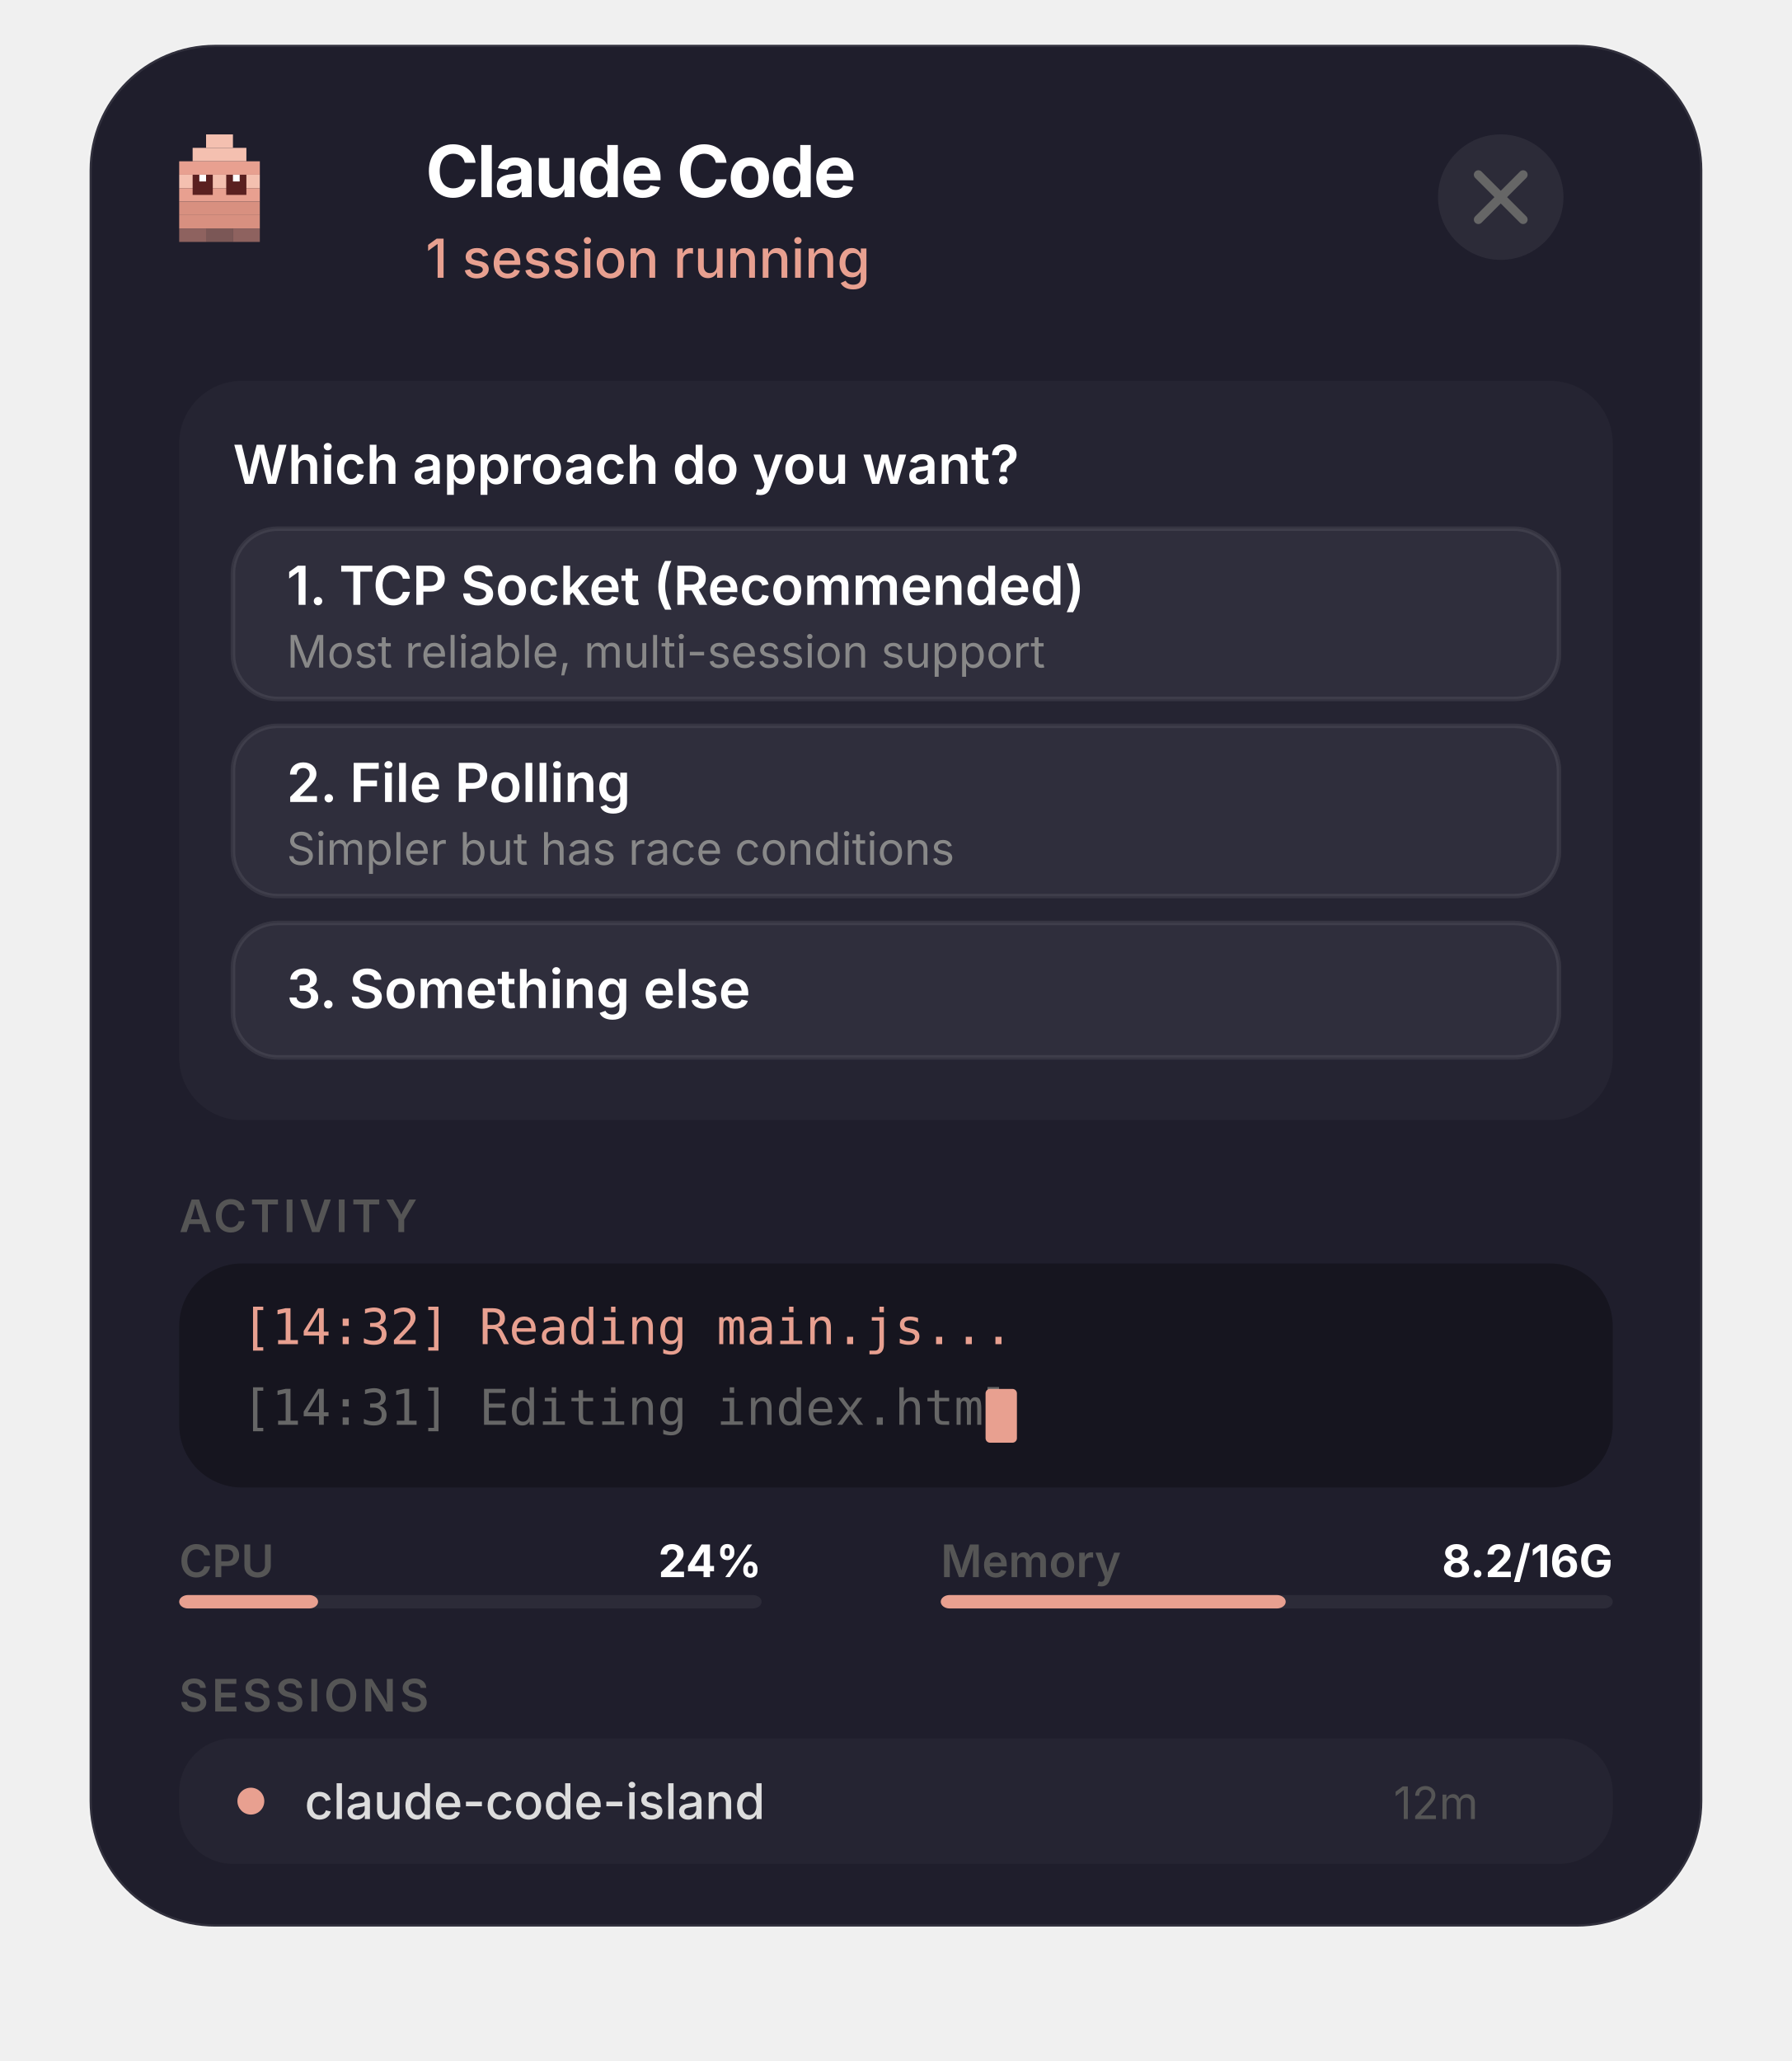
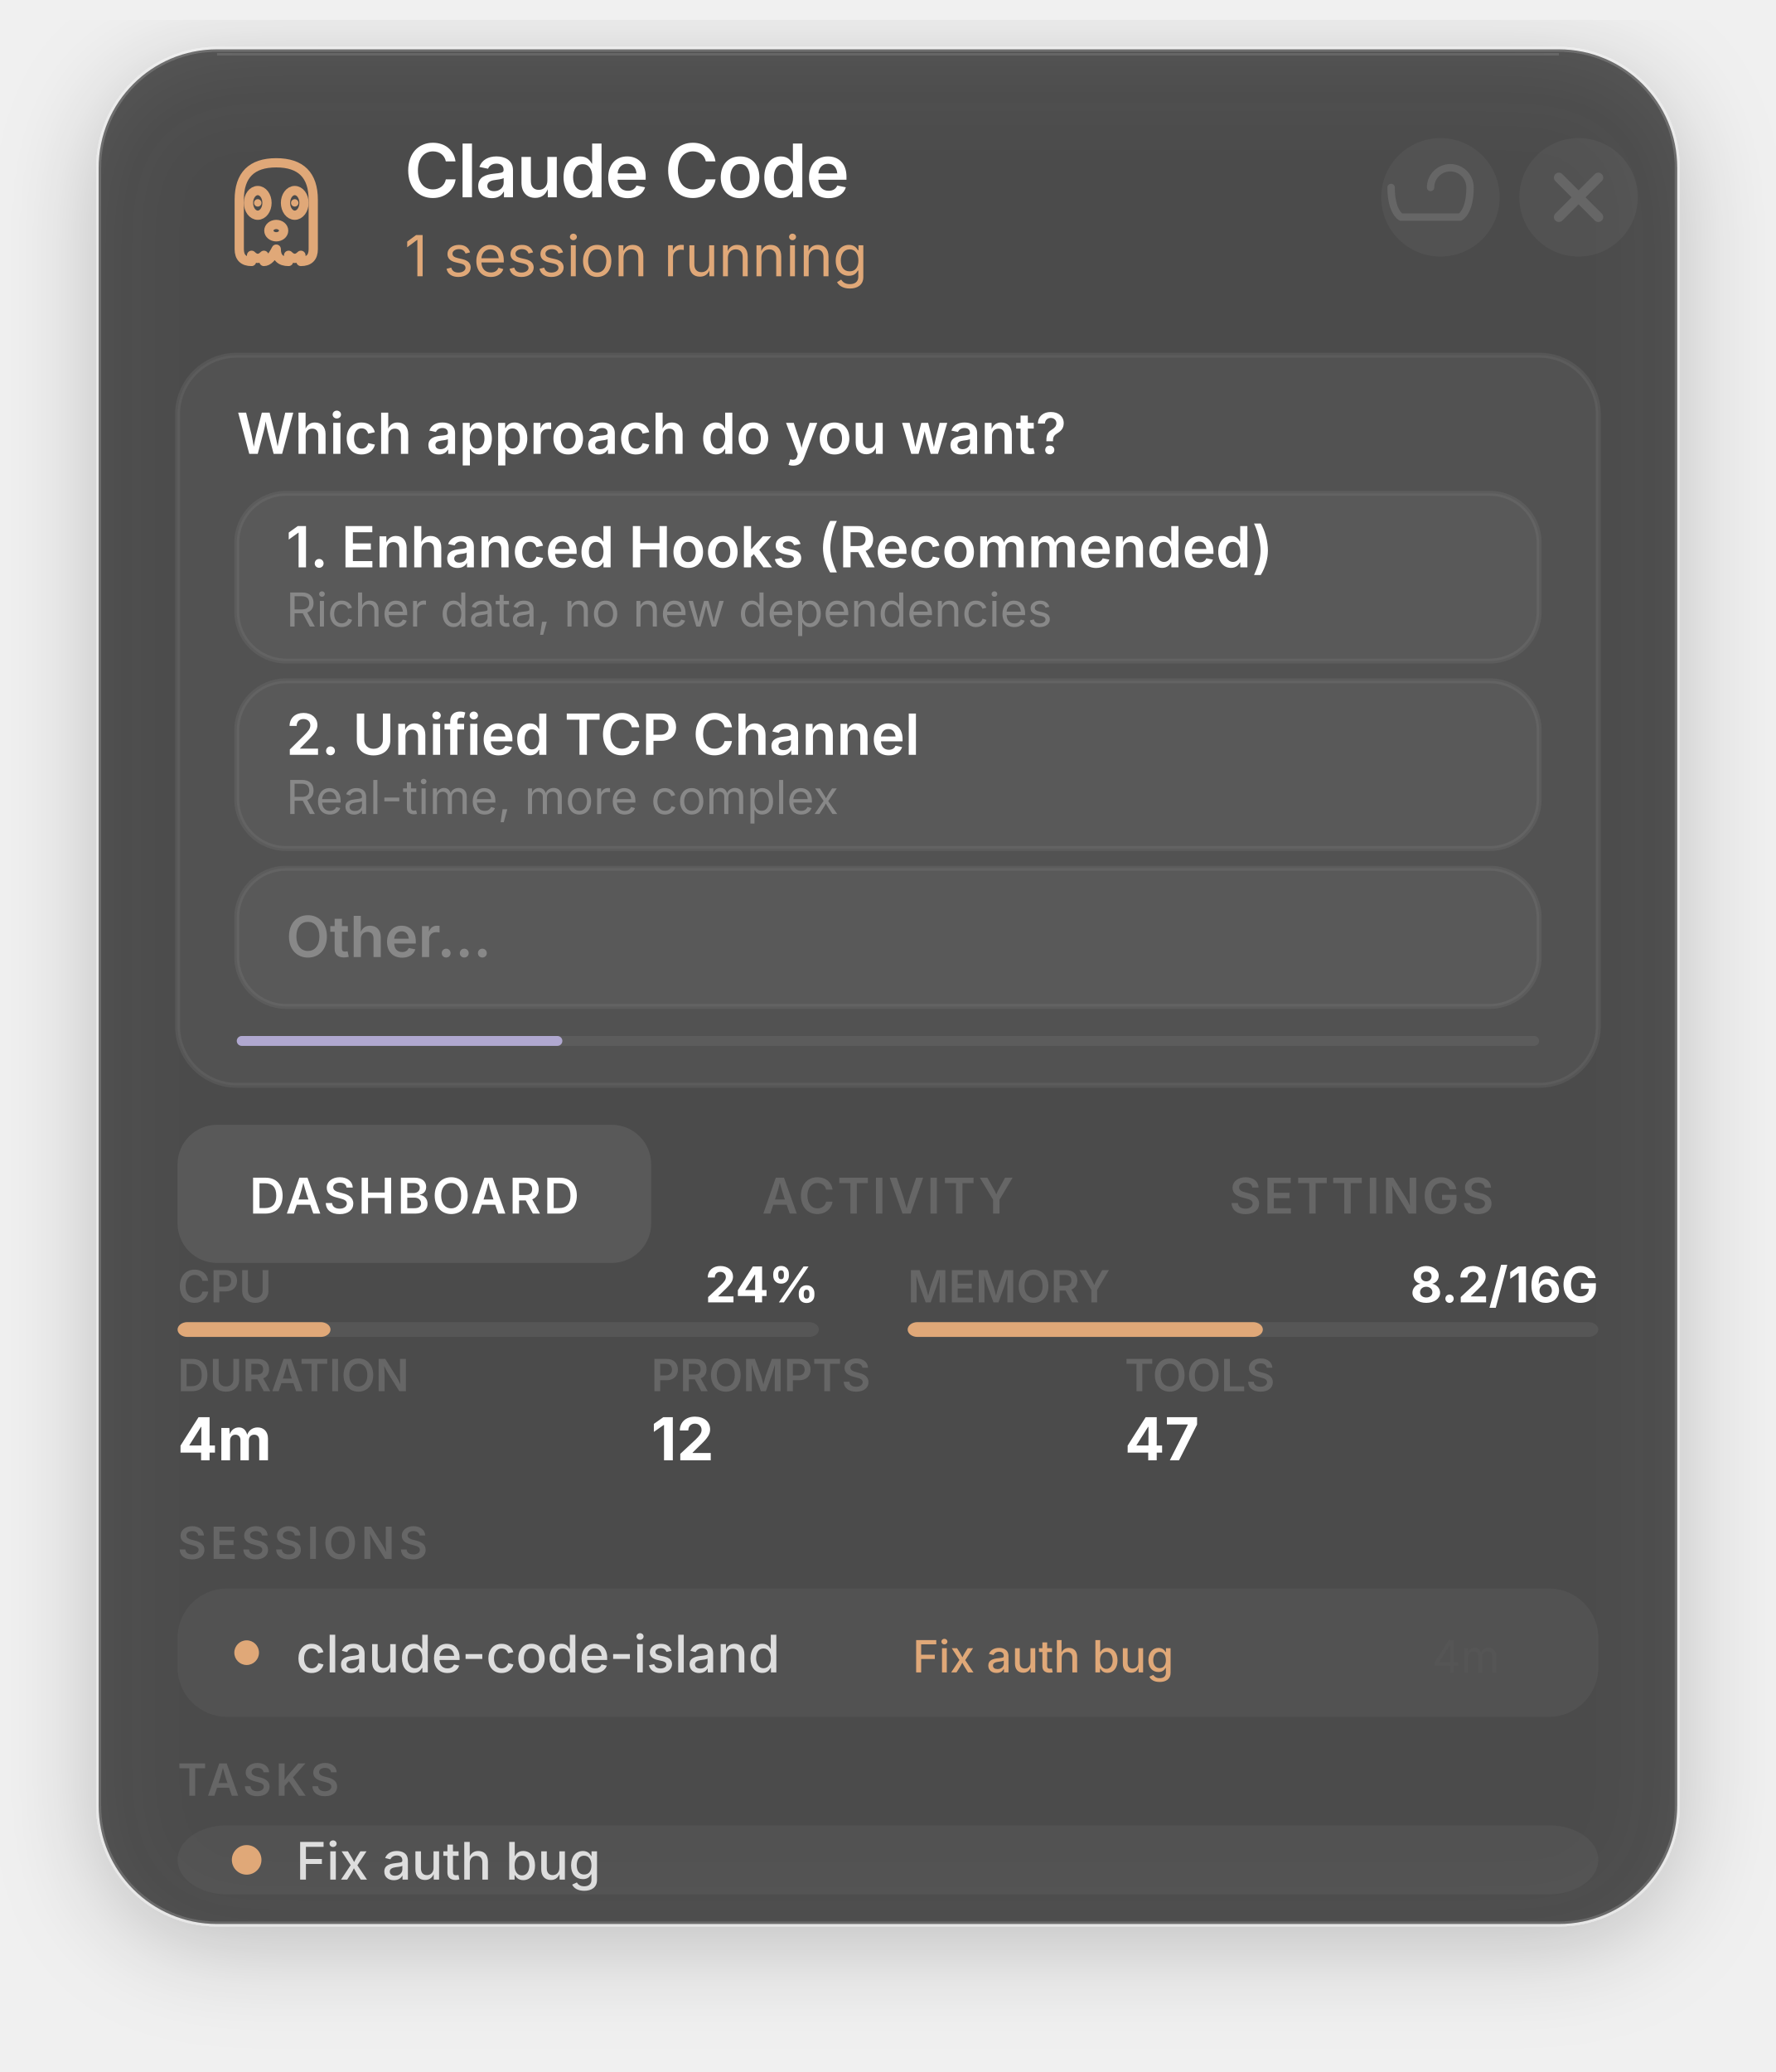
- <svg xmlns="http://www.w3.org/2000/svg" width="400" height="460" viewBox="0 0 400 460">
-   <rect x="20" y="10" width="360" height="420" rx="28" fill="#161423" fill-opacity="0.95" stroke="rgba(255,255,255,0.08)" stroke-width="1" />
-   <g transform="translate(40,30)">
-     <g transform="translate(0,0) scale(1.5)">
-       <rect x="4" y="0" width="4" height="2" fill="#f4c0b0" />
-       <rect x="2" y="2" width="8" height="2" fill="#f4c0b0" />
-       <rect x="0" y="4" width="12" height="2" fill="#e8a090" />
-       <rect x="0" y="6" width="12" height="2" fill="#f4c0b0" />
-       <rect x="0" y="8" width="12" height="2" fill="#e8a090" />
-       <rect x="0" y="10" width="12" height="2" fill="#d89080" />
-       <rect x="0" y="12" width="12" height="2" fill="#d89080" />
-       <rect x="0" y="14" width="4" height="2" fill="#d89080" opacity="0.6" />
-       <rect x="4" y="14" width="4" height="2" fill="#d89080" opacity="0.5" />
-       <rect x="8" y="14" width="4" height="2" fill="#d89080" opacity="0.6" />
-       <rect x="2" y="6" width="3" height="3" fill="#5a2020" />
-       <rect x="7" y="6" width="3" height="3" fill="#5a2020" />
-       <rect x="3" y="6" width="1" height="1" fill="#fff" />
-       <rect x="8" y="6" width="1" height="1" fill="#fff" />
+ <svg xmlns="http://www.w3.org/2000/svg" width="360" height="420" viewBox="0 0 360 420">
+   <defs>
+     <filter id="shadow" x="-10%" y="-5%" width="120%" height="115%">
+       <feDropShadow dx="0" dy="4" stdDeviation="10" flood-color="#000" flood-opacity="0.3" />
+     </filter>
+   </defs>
+   <rect x="20" y="10" width="320" height="380" rx="24" fill="#1e1e1e" fill-opacity="0.72" stroke="rgba(255,255,255,0.15)" stroke-width="1" filter="url(#shadow)" />
+   <line x1="44" y1="11" x2="316" y2="11" stroke="rgba(255,255,255,0.12)" stroke-width="0.5" />
+   <g transform="translate(36,26)">
+     <g transform="translate(0,2) scale(1.25)">
+       <path d="M10,18 Q10,20 12,20 L12,19 Q13,20 14,19 L14,20 Q15,20 16,18 Q16,20 18,20 L18,19 Q19,20 20,19 L20,20 Q22,20 22,18 L22,10 Q22,4 16,4 Q10,4 10,10 Z" fill="none" stroke="#e0a878" stroke-width="1.5" stroke-linecap="round" stroke-linejoin="round" />
+       <ellipse cx="13" cy="10.5" rx="1.5" ry="2" fill="none" stroke="#e0a878" stroke-width="1.5" />
+       <circle cx="13" cy="10.5" r="0.6" fill="#e0a878" />
+       <ellipse cx="19" cy="10.5" rx="1.5" ry="2" fill="none" stroke="#e0a878" stroke-width="1.5" />
+       <circle cx="19" cy="10.5" r="0.6" fill="#e0a878" />
+       <ellipse cx="16" cy="15" rx="1.2" ry="1" fill="none" stroke="#e0a878" stroke-width="1.5" />
    </g>
-     <text x="55" y="14" font-family="-apple-system,BlinkMacSystemFont,Segoe UI,sans-serif" font-size="16" font-weight="700" fill="#ffffff" letter-spacing="-0.4">Claude Code</text>
-     <text x="55" y="32" font-family="-apple-system,BlinkMacSystemFont,Segoe UI,sans-serif" font-size="12" font-weight="500" fill="#e8a090">1 session running</text>
-     <circle cx="295" cy="14" r="14" fill="rgba(255,255,255,0.06)" />
-     <line x1="290" y1="9" x2="300" y2="19" stroke="#666" stroke-width="2" stroke-linecap="round" />
-     <line x1="300" y1="9" x2="290" y2="19" stroke="#666" stroke-width="2" stroke-linecap="round" />
+     <text x="46" y="14" font-family="-apple-system,'SF Pro Text','Segoe UI',system-ui,sans-serif" font-size="15" font-weight="600" fill="#ffffff" letter-spacing="-0.3">Claude Code</text>
+     <text x="46" y="30" font-family="-apple-system,'SF Pro Text','Segoe UI',system-ui,sans-serif" font-size="11.5" font-weight="400" fill="#e0a878">1 session running</text>
+     <circle cx="256" cy="14" r="12" fill="rgba(255,255,255,0.04)" />
+     <path d="M252,12 a4,4 0 0,1 8,0 c0,5-2,6-2,6 h-12 s-2-1-2-6" fill="none" stroke="#666" stroke-width="1.5" stroke-linecap="round" transform="translate(2,0)" />
+     <circle cx="284" cy="14" r="12" fill="rgba(255,255,255,0.04)" />
+     <line x1="280" y1="10" x2="288" y2="18" stroke="#666" stroke-width="2" stroke-linecap="round" />
+     <line x1="288" y1="10" x2="280" y2="18" stroke="#666" stroke-width="2" stroke-linecap="round" />
  </g>
-   <rect x="40" y="85" width="320" height="165" rx="14" fill="rgba(255,255,255,0.03)" />
-   <text x="52" y="108" font-family="-apple-system,BlinkMacSystemFont,Segoe UI,sans-serif" font-size="12" font-weight="600" fill="#ffffff">Which approach do you want?</text>
-   <rect x="52" y="118" width="296" height="38" rx="10" fill="rgba(255,255,255,0.05)" stroke="rgba(255,255,255,0.08)" stroke-width="1" />
-   <text x="64" y="135" font-family="-apple-system,BlinkMacSystemFont,Segoe UI,sans-serif" font-size="12" font-weight="600" fill="#ffffff">1. TCP Socket (Recommended)</text>
-   <text x="64" y="149" font-family="-apple-system,BlinkMacSystemFont,Segoe UI,sans-serif" font-size="10" fill="#888888">Most reliable, multi-session support</text>
-   <rect x="52" y="162" width="296" height="38" rx="10" fill="rgba(255,255,255,0.05)" stroke="rgba(255,255,255,0.08)" stroke-width="1" />
-   <text x="64" y="179" font-family="-apple-system,BlinkMacSystemFont,Segoe UI,sans-serif" font-size="12" font-weight="600" fill="#ffffff">2. File Polling</text>
-   <text x="64" y="193" font-family="-apple-system,BlinkMacSystemFont,Segoe UI,sans-serif" font-size="10" fill="#888888">Simpler but has race conditions</text>
-   <rect x="52" y="206" width="296" height="30" rx="10" fill="rgba(255,255,255,0.05)" stroke="rgba(255,255,255,0.08)" stroke-width="1" />
-   <text x="64" y="225" font-family="-apple-system,BlinkMacSystemFont,Segoe UI,sans-serif" font-size="12" font-weight="600" fill="#ffffff">3. Something else</text>
-   <text x="40" y="275" font-family="-apple-system,BlinkMacSystemFont,Segoe UI,sans-serif" font-size="10" font-weight="600" fill="#555555" letter-spacing="0.8" text-transform="uppercase">ACTIVITY</text>
-   <rect x="40" y="282" width="320" height="50" rx="14" fill="rgba(0,0,0,0.3)" />
-   <text x="54" y="300" font-family="SF Mono,Cascadia Code,Fira Code,monospace" font-size="11" fill="#e8a090">[14:32] Reading main.js...</text>
-   <text x="54" y="318" font-family="SF Mono,Cascadia Code,Fira Code,monospace" font-size="11" fill="#666666">[14:31] Editing index.html</text>
-   <rect x="220" y="310" width="7" height="12" rx="1" fill="#e8a090">
-     <animate attributeName="opacity" values="1;0;1" dur="1s" repeatCount="indefinite" />
+   <rect x="36" y="72" width="288" height="148" rx="12" fill="rgba(255,255,255,0.04)">
+     <animate attributeName="stroke" values="rgba(255,255,255,0.06);rgba(255,255,255,0.15);rgba(255,255,255,0.06)" dur="3s" repeatCount="indefinite" />
  </rect>
-   <text x="40" y="352" font-family="-apple-system,BlinkMacSystemFont,Segoe UI,sans-serif" font-size="10" font-weight="600" fill="#555555">CPU</text>
-   <text x="170" y="352" font-family="-apple-system,BlinkMacSystemFont,Segoe UI,sans-serif" font-size="10" font-weight="700" fill="#ffffff" text-anchor="end">24%</text>
-   <rect x="40" y="356" width="130" height="3" rx="2" fill="rgba(255,255,255,0.06)" />
-   <rect x="40" y="356" width="31" height="3" rx="2" fill="#e8a090" />
-   <text x="210" y="352" font-family="-apple-system,BlinkMacSystemFont,Segoe UI,sans-serif" font-size="10" font-weight="600" fill="#555555">Memory</text>
-   <text x="360" y="352" font-family="-apple-system,BlinkMacSystemFont,Segoe UI,sans-serif" font-size="10" font-weight="700" fill="#ffffff" text-anchor="end">8.2/16G</text>
-   <rect x="210" y="356" width="150" height="3" rx="2" fill="rgba(255,255,255,0.06)" />
-   <rect x="210" y="356" width="77" height="3" rx="2" fill="#e8a090" />
-   <text x="40" y="382" font-family="-apple-system,BlinkMacSystemFont,Segoe UI,sans-serif" font-size="10" font-weight="600" fill="#555555" letter-spacing="0.8">SESSIONS</text>
-   <rect x="40" y="388" width="320" height="28" rx="12" fill="rgba(255,255,255,0.03)" />
-   <circle cx="56" cy="402" r="3" fill="#e8a090">
-     <animate attributeName="opacity" values="1;0.3;1" dur="2s" repeatCount="indefinite" />
+   <rect x="36" y="72" width="288" height="148" rx="12" fill="none" stroke="rgba(255,255,255,0.06)" stroke-width="1" />
+   <text x="48" y="92" font-family="-apple-system,'SF Pro Text','Segoe UI',system-ui,sans-serif" font-size="11.5" font-weight="600" fill="#ffffff">Which approach do you want?</text>
+   <rect x="48" y="100" width="264" height="34" rx="10" fill="rgba(255,255,255,0.04)" stroke="rgba(255,255,255,0.06)" stroke-width="1" />
+   <text x="58" y="115" font-family="-apple-system,'SF Pro Text','Segoe UI',system-ui,sans-serif" font-size="11.5" font-weight="600" fill="#ffffff">1. Enhanced Hooks (Recommended)</text>
+   <text x="58" y="127" font-family="-apple-system,'SF Pro Text','Segoe UI',system-ui,sans-serif" font-size="9.5" fill="#888">Richer data, no new dependencies</text>
+   <rect x="48" y="138" width="264" height="34" rx="10" fill="rgba(255,255,255,0.04)" stroke="rgba(255,255,255,0.06)" stroke-width="1" />
+   <text x="58" y="153" font-family="-apple-system,'SF Pro Text','Segoe UI',system-ui,sans-serif" font-size="11.5" font-weight="600" fill="#ffffff">2. Unified TCP Channel</text>
+   <text x="58" y="165" font-family="-apple-system,'SF Pro Text','Segoe UI',system-ui,sans-serif" font-size="9.5" fill="#888">Real-time, more complex</text>
+   <rect x="48" y="176" width="264" height="28" rx="10" fill="rgba(255,255,255,0.04)" stroke="rgba(255,255,255,0.06)" stroke-width="1" />
+   <text x="58" y="194" font-family="-apple-system,'SF Pro Text','Segoe UI',system-ui,sans-serif" font-size="11.5" font-weight="600" fill="#888">Other...</text>
+   <rect x="48" y="210" width="264" height="2" rx="1" fill="rgba(255,255,255,0.06)" />
+   <rect x="48" y="210" width="66" height="2" rx="1" fill="#b0a8d0" />
+   <g transform="translate(36,228)">
+     <rect x="0" y="0" width="96" height="28" rx="8" fill="rgba(255,255,255,0.08)" />
+     <text x="48" y="18" text-anchor="middle" font-family="-apple-system,'SF Pro Text','Segoe UI',system-ui,sans-serif" font-size="10" font-weight="600" fill="#ffffff" letter-spacing="0.5">DASHBOARD</text>
+     <text x="144" y="18" text-anchor="middle" font-family="-apple-system,'SF Pro Text','Segoe UI',system-ui,sans-serif" font-size="10" font-weight="600" fill="#666" letter-spacing="0.5">ACTIVITY</text>
+     <text x="240" y="18" text-anchor="middle" font-family="-apple-system,'SF Pro Text','Segoe UI',system-ui,sans-serif" font-size="10" font-weight="600" fill="#666" letter-spacing="0.5">SETTINGS</text>
+   </g>
+   <g transform="translate(36,264)">
+     <text x="0" y="0" font-family="-apple-system,'SF Pro Text','Segoe UI',system-ui,sans-serif" font-size="9" font-weight="600" fill="#666">CPU</text>
+     <text x="130" y="0" font-family="-apple-system,'SF Pro Text','Segoe UI',system-ui,sans-serif" font-size="10" font-weight="700" fill="#fff" text-anchor="end">24%</text>
+     <rect x="0" y="4" width="130" height="3" rx="2" fill="rgba(255,255,255,0.06)" />
+     <rect x="0" y="4" width="31" height="3" rx="2" fill="#e0a878" />
+     <text x="148" y="0" font-family="-apple-system,'SF Pro Text','Segoe UI',system-ui,sans-serif" font-size="9" font-weight="600" fill="#666">MEMORY</text>
+     <text x="288" y="0" font-family="-apple-system,'SF Pro Text','Segoe UI',system-ui,sans-serif" font-size="10" font-weight="700" fill="#fff" text-anchor="end">8.2/16G</text>
+     <rect x="148" y="4" width="140" height="3" rx="2" fill="rgba(255,255,255,0.06)" />
+     <rect x="148" y="4" width="72" height="3" rx="2" fill="#e0a878" />
+   </g>
+   <g transform="translate(36,282)">
+     <text x="0" y="0" font-family="-apple-system,'SF Pro Text','Segoe UI',system-ui,sans-serif" font-size="9" font-weight="600" fill="#666">DURATION</text>
+     <text x="0" y="14" font-family="-apple-system,'SF Pro Text','Segoe UI',system-ui,sans-serif" font-size="12" font-weight="700" fill="#fff">4m</text>
+     <text x="96" y="0" font-family="-apple-system,'SF Pro Text','Segoe UI',system-ui,sans-serif" font-size="9" font-weight="600" fill="#666">PROMPTS</text>
+     <text x="96" y="14" font-family="-apple-system,'SF Pro Text','Segoe UI',system-ui,sans-serif" font-size="12" font-weight="700" fill="#fff">12</text>
+     <text x="192" y="0" font-family="-apple-system,'SF Pro Text','Segoe UI',system-ui,sans-serif" font-size="9" font-weight="600" fill="#666">TOOLS</text>
+     <text x="192" y="14" font-family="-apple-system,'SF Pro Text','Segoe UI',system-ui,sans-serif" font-size="12" font-weight="700" fill="#fff">47</text>
+   </g>
+   <text x="36" y="316" font-family="-apple-system,'SF Pro Text','Segoe UI',system-ui,sans-serif" font-size="9" font-weight="600" fill="#666" letter-spacing="0.8">SESSIONS</text>
+   <rect x="36" y="322" width="288" height="26" rx="10" fill="rgba(255,255,255,0.04)" />
+   <circle cx="50" cy="335" r="2.5" fill="#e0a878">
+     <animate attributeName="opacity" values="1;0.4;1" dur="2.5s" repeatCount="indefinite" />
  </circle>
-   <text x="68" y="406" font-family="-apple-system,BlinkMacSystemFont,Segoe UI,sans-serif" font-size="11" font-weight="500" fill="#dddddd">claude-code-island</text>
-   <text x="330" y="406" font-family="-apple-system,BlinkMacSystemFont,Segoe UI,sans-serif" font-size="10" fill="#555555" text-anchor="end">12m</text>
+   <text x="60" y="339" font-family="-apple-system,'SF Pro Text','Segoe UI',system-ui,sans-serif" font-size="10.5" font-weight="500" fill="#ddd">claude-code-island</text>
+   <text x="185" y="339" font-family="-apple-system,'SF Pro Text','Segoe UI',system-ui,sans-serif" font-size="9" font-weight="500" fill="#e0a878">Fix auth bug</text>
+   <text x="304" y="339" font-family="-apple-system,'SF Pro Text','Segoe UI',system-ui,sans-serif" font-size="9" fill="#555" text-anchor="end">4m</text>
+   <text x="36" y="364" font-family="-apple-system,'SF Pro Text','Segoe UI',system-ui,sans-serif" font-size="9" font-weight="600" fill="#666" letter-spacing="0.8">TASKS</text>
+   <rect x="36" y="370" width="288" height="14" rx="10" fill="rgba(255,255,255,0.04)" />
+   <circle cx="50" cy="377" r="3" fill="#e0a878">
+     <animate attributeName="opacity" values="1;0.4;1" dur="2.5s" repeatCount="indefinite" />
+   </circle>
+   <text x="60" y="381" font-family="-apple-system,'SF Pro Text','Segoe UI',system-ui,sans-serif" font-size="10.5" font-weight="500" fill="#ddd">Fix auth bug</text>
</svg>
